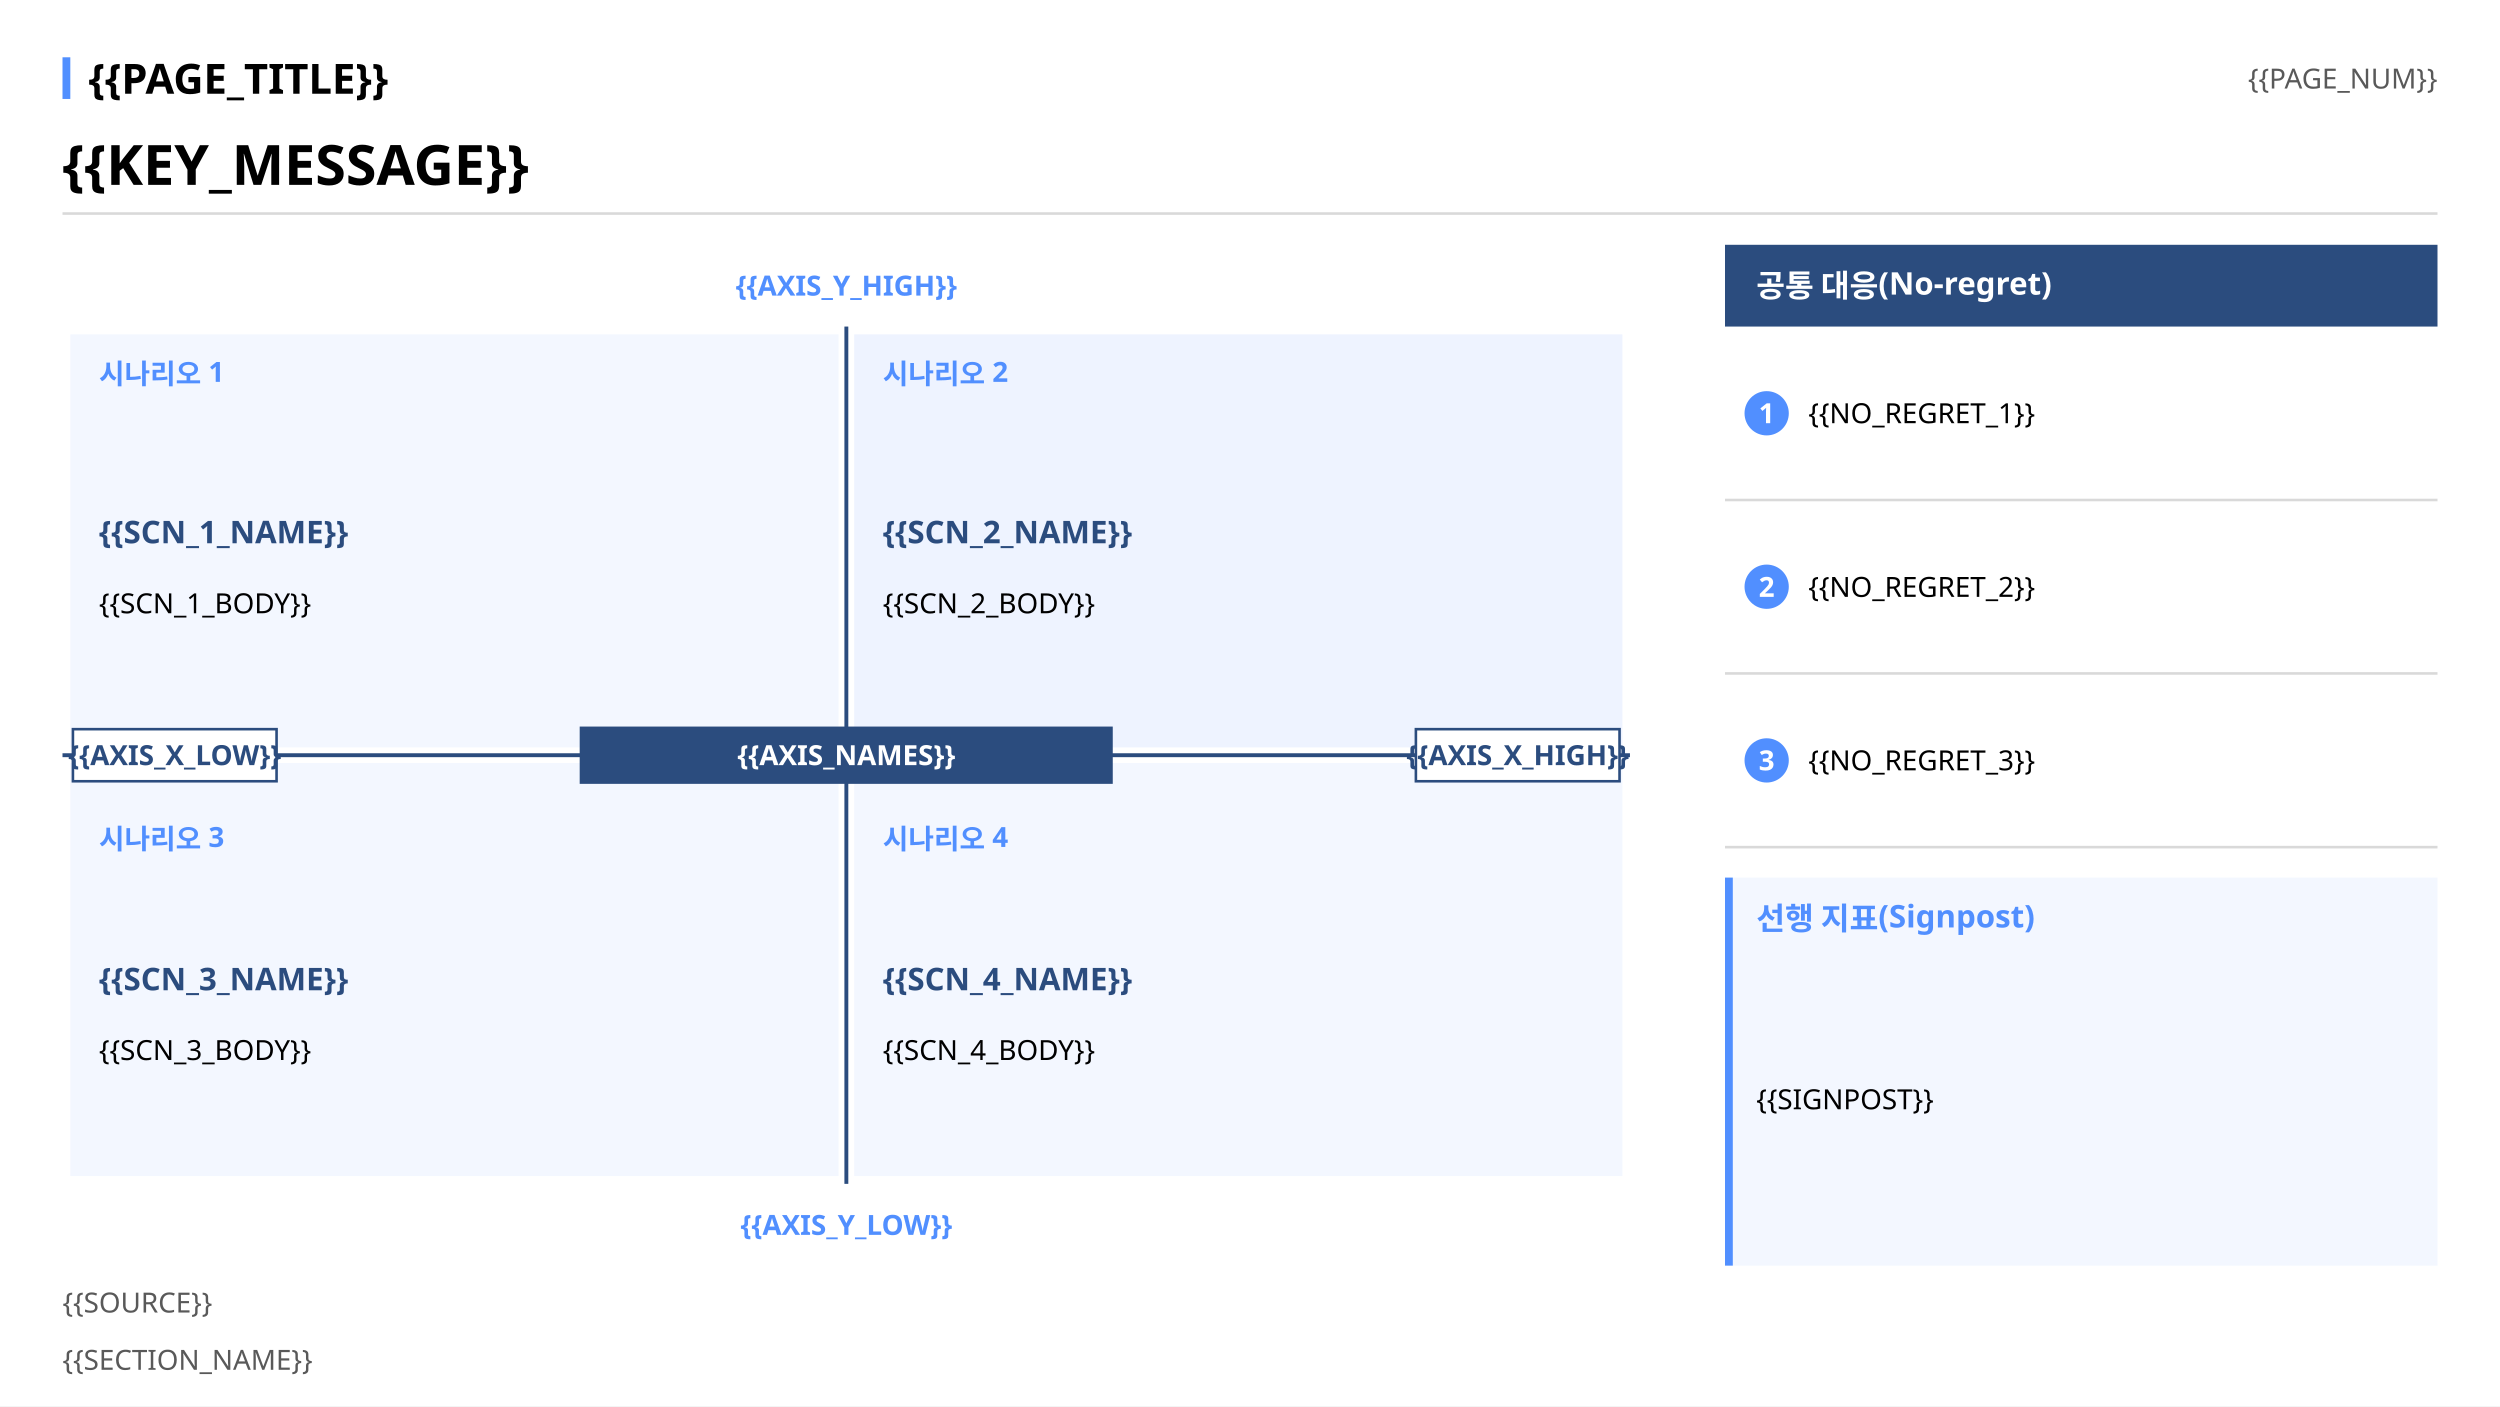
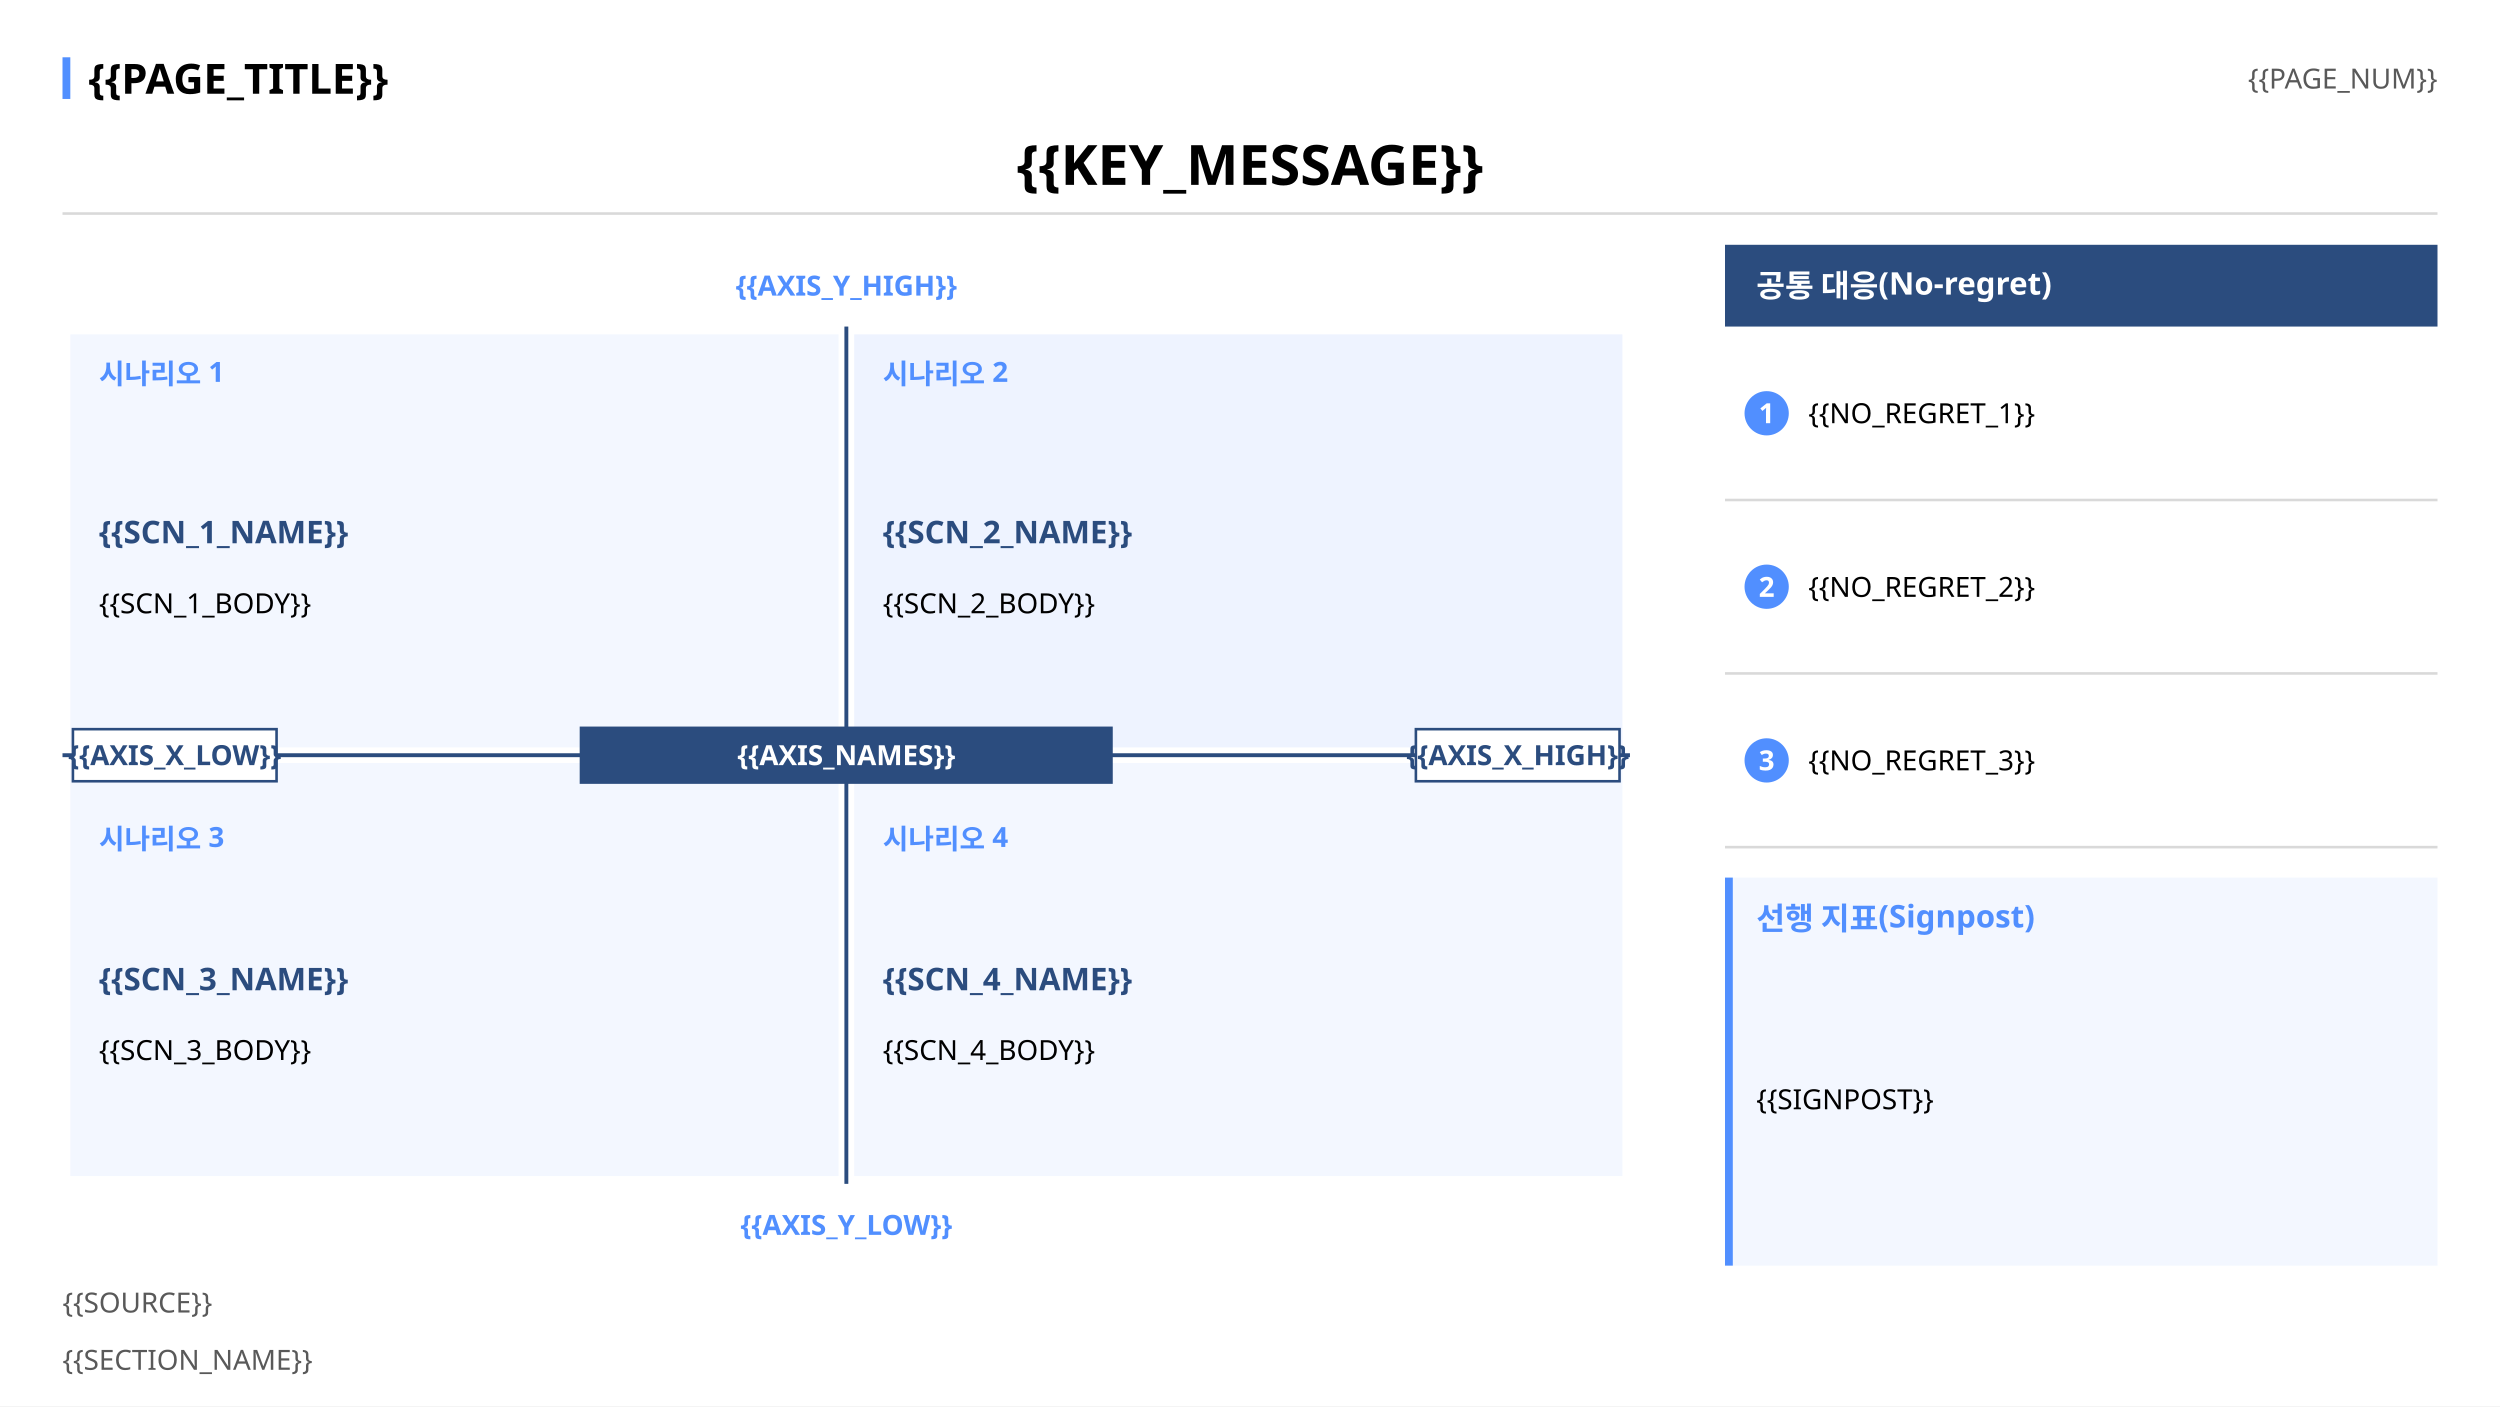
<svg xmlns="http://www.w3.org/2000/svg" viewBox="0 0 960 540" data-pptx-master="innergen-biz-master-16x9" data-pptx-master-name="이너젠 뉴 사업소개 16:9" data-pptx-layout="innergen-biz-scenario-matrix" data-pptx-layout-name="이너젠 뉴 사업소개 2×2 시나리오+공통 대응">
  <rect id="master-bg" x="0" y="0" width="960" height="540" fill="#FFFFFF" data-pptx-layer="master" data-pptx-editable="false" />
  <rect id="title-bar" x="24" y="22" width="3" height="16" fill="#518FFF" data-pptx-layer="layout" data-pptx-editable="false" />
  <line id="governing-rule" x1="24" y1="82" x2="936" y2="82" stroke="#D9D9D9" stroke-width="1" data-pptx-layer="layout" data-pptx-editable="false" />
  <rect id="scn-1-bg" x="27" y="128.4" width="295" height="158.6" fill="#F3F7FF" data-pptx-layer="layout" data-pptx-editable="false" />
  <text id="scn-1-tag" x="38" y="147.4" font-family="&quot;IBM Plex Sans KR&quot;, &quot;Malgun Gothic&quot;, sans-serif" font-size="10.67" font-weight="700" fill="#518FFF" data-pptx-layer="layout" data-pptx-editable="false">시나리오 1</text>
  <rect id="scn-2-bg" x="328" y="128.4" width="295" height="158.6" fill="#EEF3FF" data-pptx-layer="layout" data-pptx-editable="false" />
  <text id="scn-2-tag" x="339" y="147.4" font-family="&quot;IBM Plex Sans KR&quot;, &quot;Malgun Gothic&quot;, sans-serif" font-size="10.67" font-weight="700" fill="#518FFF" data-pptx-layer="layout" data-pptx-editable="false">시나리오 2</text>
  <rect id="scn-3-bg" x="27" y="293" width="295" height="158.6" fill="#F3F7FF" data-pptx-layer="layout" data-pptx-editable="false" />
  <text id="scn-3-tag" x="38" y="326" font-family="&quot;IBM Plex Sans KR&quot;, &quot;Malgun Gothic&quot;, sans-serif" font-size="10.67" font-weight="700" fill="#518FFF" data-pptx-layer="layout" data-pptx-editable="false">시나리오 3</text>
  <rect id="scn-4-bg" x="328" y="293" width="295" height="158.6" fill="#F3F7FF" data-pptx-layer="layout" data-pptx-editable="false" />
  <text id="scn-4-tag" x="339" y="326" font-family="&quot;IBM Plex Sans KR&quot;, &quot;Malgun Gothic&quot;, sans-serif" font-size="10.67" font-weight="700" fill="#518FFF" data-pptx-layer="layout" data-pptx-editable="false">시나리오 4</text>
  <line id="axis-x" x1="24" y1="290" x2="625.9" y2="290" stroke="#2B4C7E" stroke-width="1.5" data-pptx-layer="layout" data-pptx-editable="false" />
  <line id="axis-y" x1="325" y1="125.4" x2="325" y2="454.6" stroke="#2B4C7E" stroke-width="1.5" data-pptx-layer="layout" data-pptx-editable="false" />
  <rect id="axis-x-low-bg" x="28" y="280" width="78.2" height="20" fill="#FFFFFF" stroke="#2B4C7E" stroke-width="1" data-pptx-layer="layout" data-pptx-editable="false" />
  <rect id="axis-x-high-bg" x="543.7" y="280" width="78.2" height="20" fill="#FFFFFF" stroke="#2B4C7E" stroke-width="1" data-pptx-layer="layout" data-pptx-editable="false" />
  <rect id="axis-name-bg" x="222.6" y="279" width="204.7" height="22" fill="#2B4C7E" data-pptx-layer="layout" data-pptx-editable="false" />
  <rect id="noregret-head" x="662.4" y="94" width="273.6" height="31.4" fill="#2B4C7E" data-pptx-layer="layout" data-pptx-editable="false" />
  <text id="noregret-title" x="674.4" y="114" font-family="&quot;IBM Plex Sans KR&quot;, &quot;Malgun Gothic&quot;, sans-serif" font-size="12" font-weight="700" fill="#FFFFFF" data-pptx-layer="layout" data-pptx-editable="false">공통 대응(No-regret)</text>
  <circle id="noregret-1-badge" cx="678.4" cy="158.7" r="8.5" fill="#518FFF" data-pptx-layer="layout" data-pptx-editable="false" />
  <text id="noregret-1-badge-no" x="678.4" y="162.5" text-anchor="middle" font-family="&quot;IBM Plex Sans KR&quot;, &quot;Malgun Gothic&quot;, sans-serif" font-size="10.67" font-weight="700" fill="#FFFFFF" data-pptx-layer="layout" data-pptx-editable="false">1</text>
  <line id="noregret-1-rule" x1="662.4" y1="192" x2="936" y2="192" stroke="#D9D9D9" stroke-width="1" data-pptx-layer="layout" data-pptx-editable="false" />
  <circle id="noregret-2-badge" cx="678.4" cy="225.3" r="8.5" fill="#518FFF" data-pptx-layer="layout" data-pptx-editable="false" />
  <text id="noregret-2-badge-no" x="678.4" y="229.2" text-anchor="middle" font-family="&quot;IBM Plex Sans KR&quot;, &quot;Malgun Gothic&quot;, sans-serif" font-size="10.67" font-weight="700" fill="#FFFFFF" data-pptx-layer="layout" data-pptx-editable="false">2</text>
  <line id="noregret-2-rule" x1="662.4" y1="258.6" x2="936" y2="258.6" stroke="#D9D9D9" stroke-width="1" data-pptx-layer="layout" data-pptx-editable="false" />
  <circle id="noregret-3-badge" cx="678.4" cy="292" r="8.5" fill="#518FFF" data-pptx-layer="layout" data-pptx-editable="false" />
  <text id="noregret-3-badge-no" x="678.4" y="295.8" text-anchor="middle" font-family="&quot;IBM Plex Sans KR&quot;, &quot;Malgun Gothic&quot;, sans-serif" font-size="10.67" font-weight="700" fill="#FFFFFF" data-pptx-layer="layout" data-pptx-editable="false">3</text>
  <line id="noregret-3-rule" x1="662.4" y1="325.3" x2="936" y2="325.3" stroke="#D9D9D9" stroke-width="1" data-pptx-layer="layout" data-pptx-editable="false" />
  <rect id="signpost-bg" x="662.4" y="337" width="273.6" height="149" fill="#F3F7FF" data-pptx-layer="layout" data-pptx-editable="false" />
  <rect id="signpost-accent" x="662.4" y="337" width="3" height="149" fill="#518FFF" data-pptx-layer="layout" data-pptx-editable="false" />
  <text id="signpost-title" x="674.4" y="357" font-family="&quot;IBM Plex Sans KR&quot;, &quot;Malgun Gothic&quot;, sans-serif" font-size="12" font-weight="700" fill="#518FFF" data-pptx-layer="layout" data-pptx-editable="false">선행 지표(Signpost)</text>
  <g id="content-title" data-pptx-placeholder="title" data-pptx-placeholder-bounds="34 20 760 22">
    <text id="content-title-carrier" data-pptx-placeholder-carrier="true" x="34" y="36" font-family="&quot;IBM Plex Sans KR&quot;, &quot;Malgun Gothic&quot;, sans-serif" font-size="16" font-weight="700" fill="#000000">{{PAGE_TITLE}}</text>
  </g>
  <g id="key-message" data-pptx-placeholder="body" data-pptx-placeholder-idx="90" data-pptx-placeholder-bounds="24 50 912 28">
-     <text id="key-message-carrier" data-pptx-placeholder-carrier="true" x="24" y="71" font-family="&quot;IBM Plex Sans KR&quot;, &quot;Malgun Gothic&quot;, sans-serif" font-size="21.33" font-weight="700" fill="#000000">{{KEY_MESSAGE}}</text>
+     <text id="key-message-carrier" data-pptx-placeholder-carrier="true" x="480" text-anchor="middle" data-governing-emphasis-color="#A4C700" y="71" font-family="&quot;IBM Plex Sans KR&quot;, &quot;Malgun Gothic&quot;, sans-serif" font-size="21.33" font-weight="700" fill="#000000">{{KEY_MESSAGE}}</text>
  </g>
  <g id="axis-y-high" data-pptx-placeholder="body" data-pptx-placeholder-idx="1" data-pptx-placeholder-bounds="24 94 601.9 31.4">
    <text id="axis-y-high-carrier" data-pptx-placeholder-carrier="true" x="325" y="113.5" text-anchor="middle" font-family="&quot;IBM Plex Sans KR&quot;, &quot;Malgun Gothic&quot;, sans-serif" font-size="10.67" font-weight="700" fill="#518FFF">{{AXIS_Y_HIGH}}</text>
  </g>
  <g id="axis-y-low" data-pptx-placeholder="body" data-pptx-placeholder-idx="2" data-pptx-placeholder-bounds="24 454.6 601.9 31.4">
    <text id="axis-y-low-carrier" data-pptx-placeholder-carrier="true" x="325" y="474.2" text-anchor="middle" font-family="&quot;IBM Plex Sans KR&quot;, &quot;Malgun Gothic&quot;, sans-serif" font-size="10.67" font-weight="700" fill="#518FFF">{{AXIS_Y_LOW}}</text>
  </g>
  <g id="scn-1-name" data-pptx-placeholder="body" data-pptx-placeholder-anchor="middle" data-pptx-placeholder-idx="3" data-pptx-placeholder-bounds="38 187.9 273 32.9">
    <text id="scn-1-name-carrier" data-pptx-placeholder-carrier="true" x="38" y="208.6" font-family="&quot;IBM Plex Sans KR&quot;, &quot;Malgun Gothic&quot;, sans-serif" font-size="12" font-weight="700" fill="#2B4C7E">{{SCN_1_NAME}}</text>
  </g>
  <g id="scn-1-body" data-pptx-placeholder="body" data-pptx-placeholder-anchor="middle" data-pptx-placeholder-idx="4" data-pptx-placeholder-bounds="38 186.3 273 77.7">
    <text id="scn-1-body-carrier" data-pptx-placeholder-carrier="true" x="38" y="235.5" font-family="&quot;IBM Plex Sans KR&quot;, &quot;Malgun Gothic&quot;, sans-serif" font-size="10.67" font-weight="400" fill="#000000">{{SCN_1_BODY}}</text>
  </g>
  <g id="scn-2-name" data-pptx-placeholder="body" data-pptx-placeholder-anchor="middle" data-pptx-placeholder-idx="5" data-pptx-placeholder-bounds="339 187.9 273 32.9">
    <text id="scn-2-name-carrier" data-pptx-placeholder-carrier="true" x="339" y="208.6" font-family="&quot;IBM Plex Sans KR&quot;, &quot;Malgun Gothic&quot;, sans-serif" font-size="12" font-weight="700" fill="#2B4C7E">{{SCN_2_NAME}}</text>
  </g>
  <g id="scn-2-body" data-pptx-placeholder="body" data-pptx-placeholder-anchor="middle" data-pptx-placeholder-idx="6" data-pptx-placeholder-bounds="339 186.3 273 77.7">
    <text id="scn-2-body-carrier" data-pptx-placeholder-carrier="true" x="339" y="235.5" font-family="&quot;IBM Plex Sans KR&quot;, &quot;Malgun Gothic&quot;, sans-serif" font-size="10.67" font-weight="400" fill="#000000">{{SCN_2_BODY}}</text>
  </g>
  <g id="scn-3-name" data-pptx-placeholder="body" data-pptx-placeholder-anchor="middle" data-pptx-placeholder-idx="7" data-pptx-placeholder-bounds="38 359.4 273 32.9">
    <text id="scn-3-name-carrier" data-pptx-placeholder-carrier="true" x="38" y="380.25" font-family="&quot;IBM Plex Sans KR&quot;, &quot;Malgun Gothic&quot;, sans-serif" font-size="12" font-weight="700" fill="#2B4C7E">{{SCN_3_NAME}}</text>
  </g>
  <g id="scn-3-body" data-pptx-placeholder="body" data-pptx-placeholder-anchor="middle" data-pptx-placeholder-idx="8" data-pptx-placeholder-bounds="38 364.9 273 77.7">
    <text id="scn-3-body-carrier" data-pptx-placeholder-carrier="true" x="38" y="407.05" font-family="&quot;IBM Plex Sans KR&quot;, &quot;Malgun Gothic&quot;, sans-serif" font-size="10.67" font-weight="400" fill="#000000">{{SCN_3_BODY}}</text>
  </g>
  <g id="scn-4-name" data-pptx-placeholder="body" data-pptx-placeholder-anchor="middle" data-pptx-placeholder-idx="9" data-pptx-placeholder-bounds="339 359.4 273 32.9">
    <text id="scn-4-name-carrier" data-pptx-placeholder-carrier="true" x="339" y="380.25" font-family="&quot;IBM Plex Sans KR&quot;, &quot;Malgun Gothic&quot;, sans-serif" font-size="12" font-weight="700" fill="#2B4C7E">{{SCN_4_NAME}}</text>
  </g>
  <g id="scn-4-body" data-pptx-placeholder="body" data-pptx-placeholder-anchor="middle" data-pptx-placeholder-idx="10" data-pptx-placeholder-bounds="339 364.9 273 77.7">
    <text id="scn-4-body-carrier" data-pptx-placeholder-carrier="true" x="339" y="407.05" font-family="&quot;IBM Plex Sans KR&quot;, &quot;Malgun Gothic&quot;, sans-serif" font-size="10.67" font-weight="400" fill="#000000">{{SCN_4_BODY}}</text>
  </g>
  <g id="axis-x-low" data-pptx-placeholder="body" data-pptx-placeholder-idx="11" data-pptx-placeholder-bounds="28 280 78.2 20">
    <text id="axis-x-low-carrier" data-pptx-placeholder-carrier="true" x="67.1" y="293.8" text-anchor="middle" font-family="&quot;IBM Plex Sans KR&quot;, &quot;Malgun Gothic&quot;, sans-serif" font-size="10.67" font-weight="700" fill="#2B4C7E">{{AXIS_X_LOW}}</text>
  </g>
  <g id="axis-x-high" data-pptx-placeholder="body" data-pptx-placeholder-idx="12" data-pptx-placeholder-bounds="543.7 280 78.2 20">
    <text id="axis-x-high-carrier" data-pptx-placeholder-carrier="true" x="582.8" y="293.8" text-anchor="middle" font-family="&quot;IBM Plex Sans KR&quot;, &quot;Malgun Gothic&quot;, sans-serif" font-size="10.67" font-weight="700" fill="#2B4C7E">{{AXIS_X_HIGH}}</text>
  </g>
  <g id="axis-names" data-pptx-placeholder="body" data-pptx-placeholder-idx="13" data-pptx-placeholder-bounds="222.6 279 204.7 22">
    <text id="axis-names-carrier" data-pptx-placeholder-carrier="true" x="325" y="293.8" text-anchor="middle" font-family="&quot;IBM Plex Sans KR&quot;, &quot;Malgun Gothic&quot;, sans-serif" font-size="10.67" font-weight="700" fill="#FFFFFF">{{AXIS_NAMES}}</text>
  </g>
  <g id="noregret-1" data-pptx-placeholder="body" data-pptx-placeholder-idx="14" data-pptx-placeholder-bounds="694.4 125.4 237.6 66.6">
    <text id="noregret-1-carrier" data-pptx-placeholder-carrier="true" x="694.4" y="162.5" font-family="&quot;IBM Plex Sans KR&quot;, &quot;Malgun Gothic&quot;, sans-serif" font-size="10.67" font-weight="400" fill="#000000">{{NO_REGRET_1}}</text>
  </g>
  <g id="noregret-2" data-pptx-placeholder="body" data-pptx-placeholder-idx="15" data-pptx-placeholder-bounds="694.4 192 237.6 66.6">
    <text id="noregret-2-carrier" data-pptx-placeholder-carrier="true" x="694.4" y="229.2" font-family="&quot;IBM Plex Sans KR&quot;, &quot;Malgun Gothic&quot;, sans-serif" font-size="10.67" font-weight="400" fill="#000000">{{NO_REGRET_2}}</text>
  </g>
  <g id="noregret-3" data-pptx-placeholder="body" data-pptx-placeholder-idx="16" data-pptx-placeholder-bounds="694.4 258.6 237.6 66.6">
    <text id="noregret-3-carrier" data-pptx-placeholder-carrier="true" x="694.4" y="295.8" font-family="&quot;IBM Plex Sans KR&quot;, &quot;Malgun Gothic&quot;, sans-serif" font-size="10.67" font-weight="400" fill="#000000">{{NO_REGRET_3}}</text>
  </g>
  <g id="signpost" data-pptx-placeholder="body" data-pptx-placeholder-anchor="middle" data-pptx-placeholder-idx="17" data-pptx-placeholder-bounds="674.4 363 251.6 117">
    <text id="signpost-carrier" data-pptx-placeholder-carrier="true" x="674.4" y="425.95" font-family="&quot;IBM Plex Sans KR&quot;, &quot;Malgun Gothic&quot;, sans-serif" font-size="10.67" font-weight="400" fill="#000000">{{SIGNPOST}}</text>
  </g>
  <g id="source-note" data-pptx-placeholder="body" data-pptx-placeholder-idx="91" data-pptx-placeholder-bounds="24 492 912 16">
    <text id="source-note-carrier" data-pptx-placeholder-carrier="true" x="24" y="504" font-family="&quot;IBM Plex Sans KR&quot;, &quot;Malgun Gothic&quot;, sans-serif" font-size="10.67" font-weight="400" fill="#595959">{{SOURCE}}</text>
  </g>
  <g id="footer-section" data-pptx-placeholder="footer" data-pptx-placeholder-bounds="24 514 600 16">
    <text id="footer-section-carrier" data-pptx-placeholder-carrier="true" x="24" y="526" font-family="&quot;IBM Plex Sans KR&quot;, &quot;Malgun Gothic&quot;, sans-serif" font-size="10.67" font-weight="400" fill="#595959">{{SECTION_NAME}}</text>
  </g>
  <g id="page-number" data-pptx-placeholder="slide-number" data-pptx-placeholder-bounds="880 20 56 18">
    <text id="page-number-carrier" data-pptx-placeholder-carrier="true" x="936" y="34" text-anchor="end" font-family="&quot;IBM Plex Sans KR&quot;, &quot;Malgun Gothic&quot;, sans-serif" font-size="10.67" font-weight="400" fill="#595959">{{PAGE_NUM}}</text>
  </g>
</svg>
